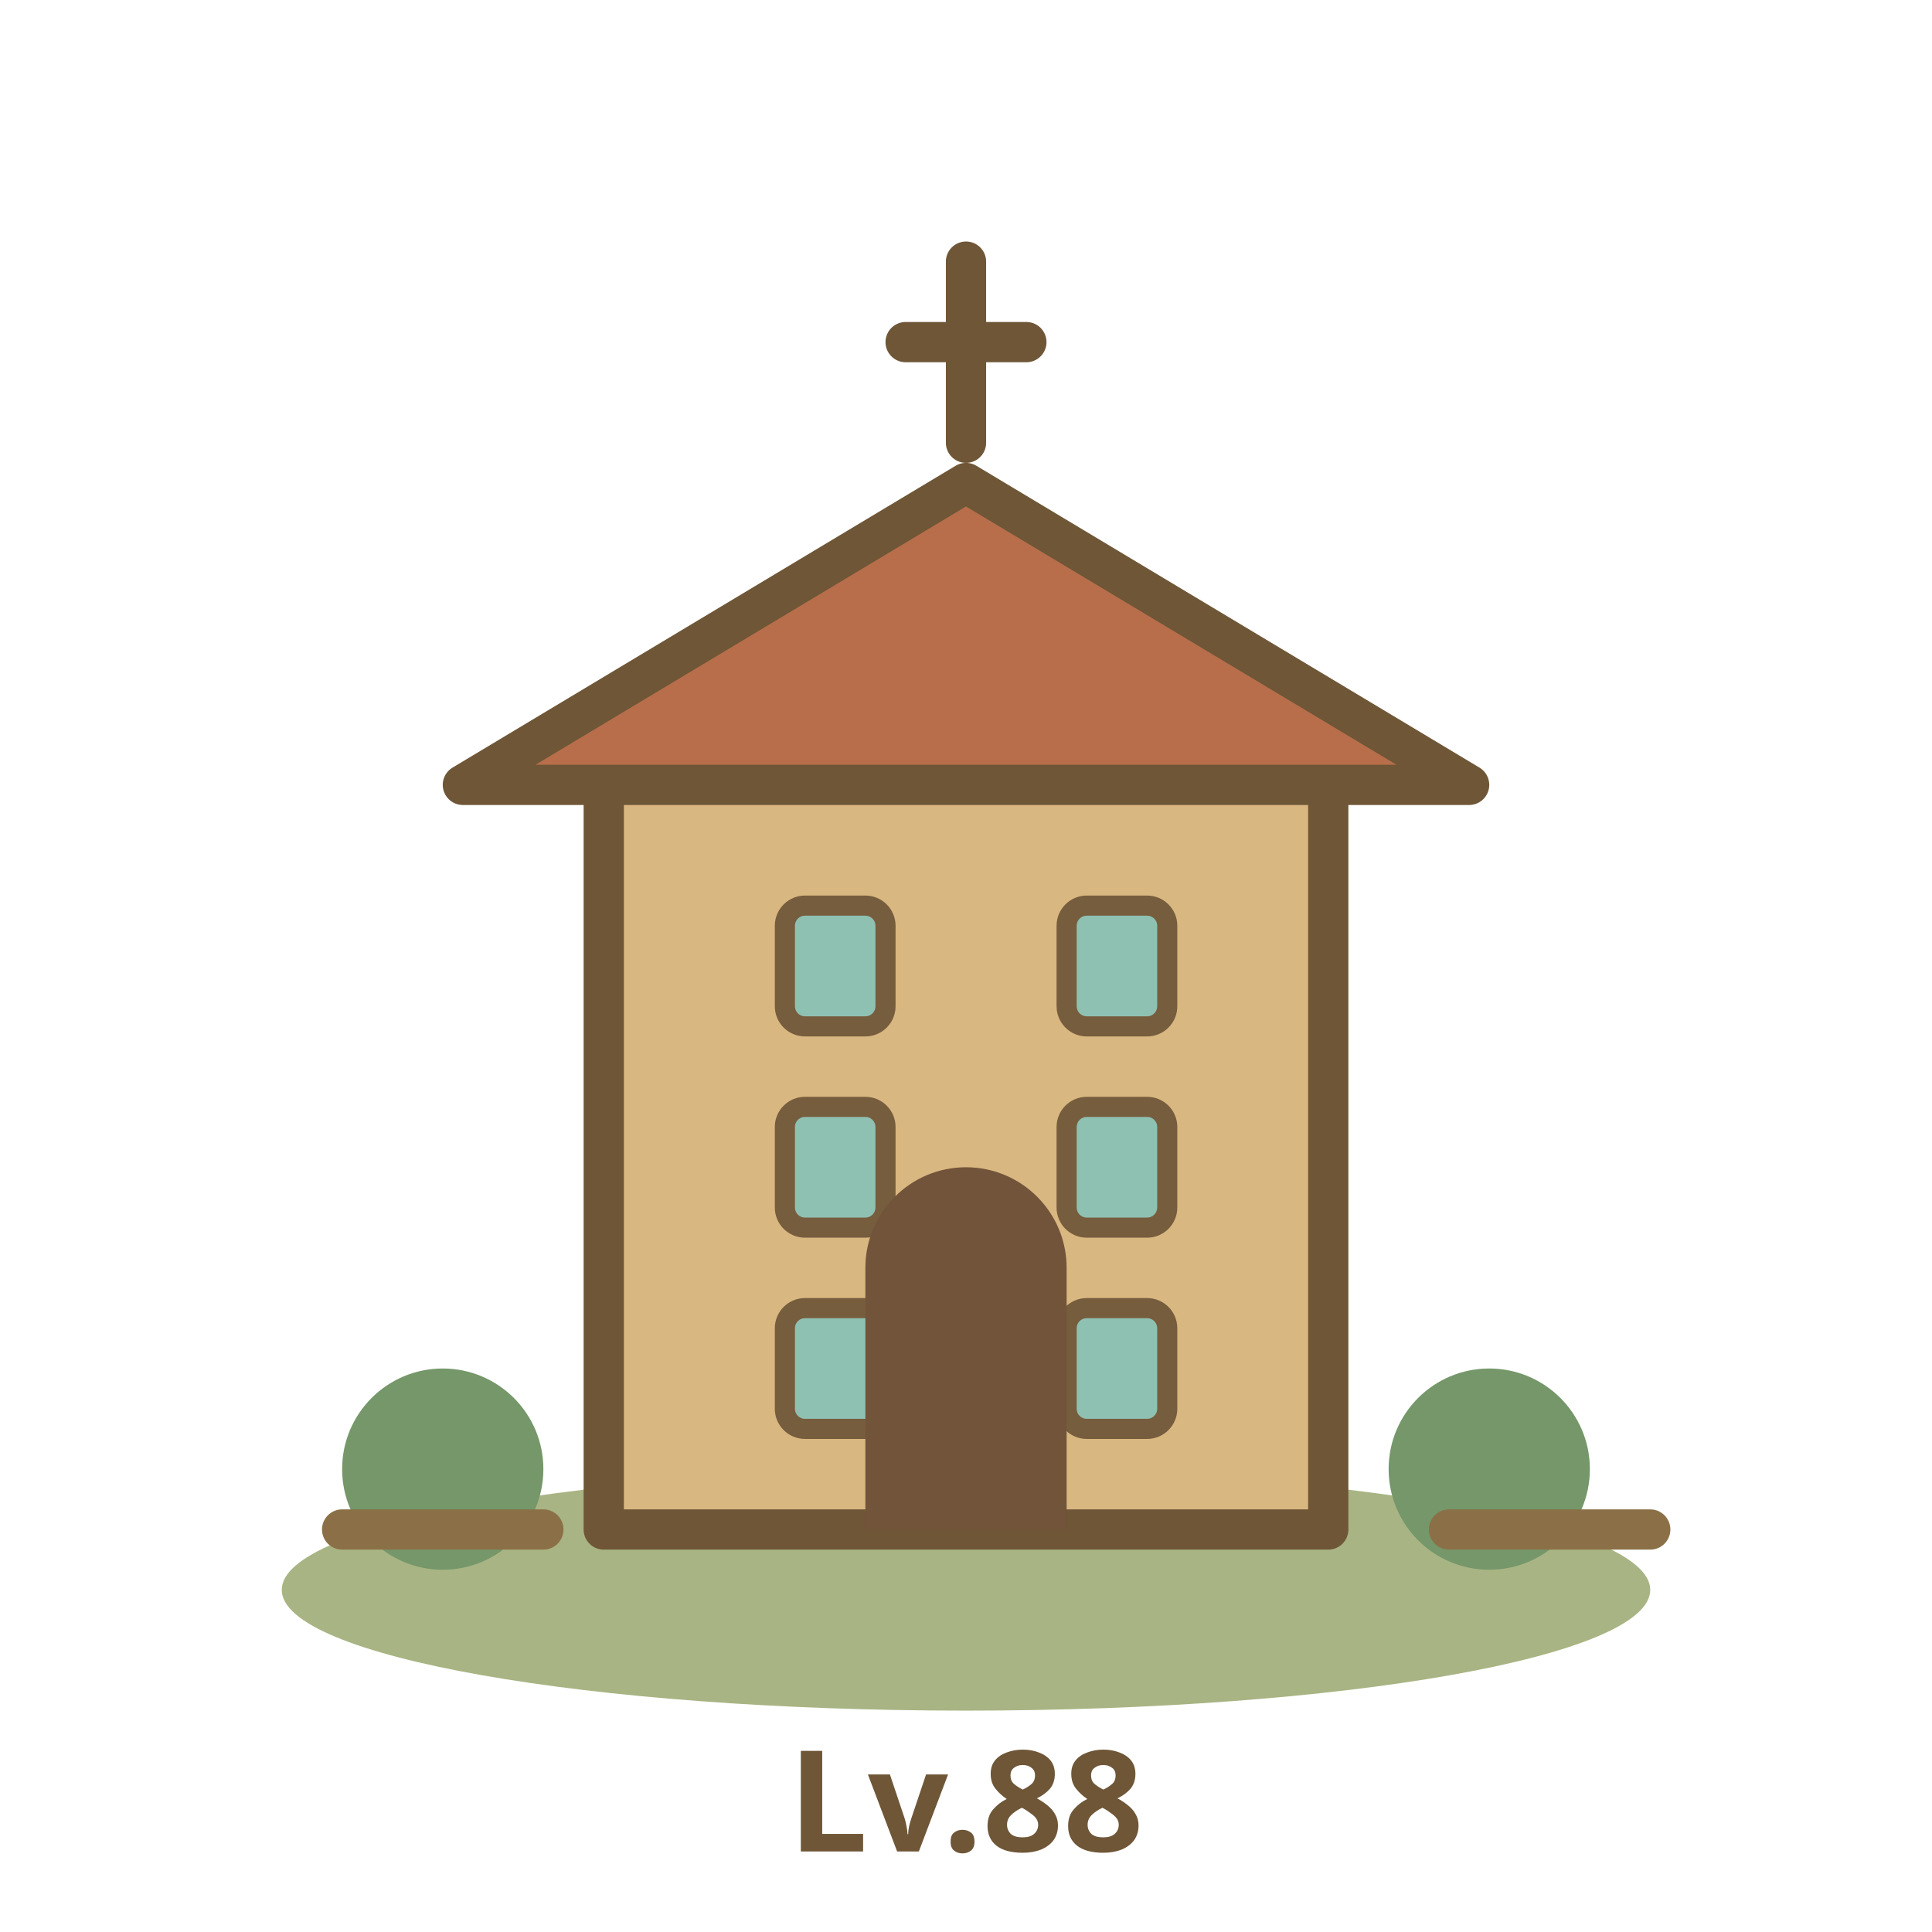
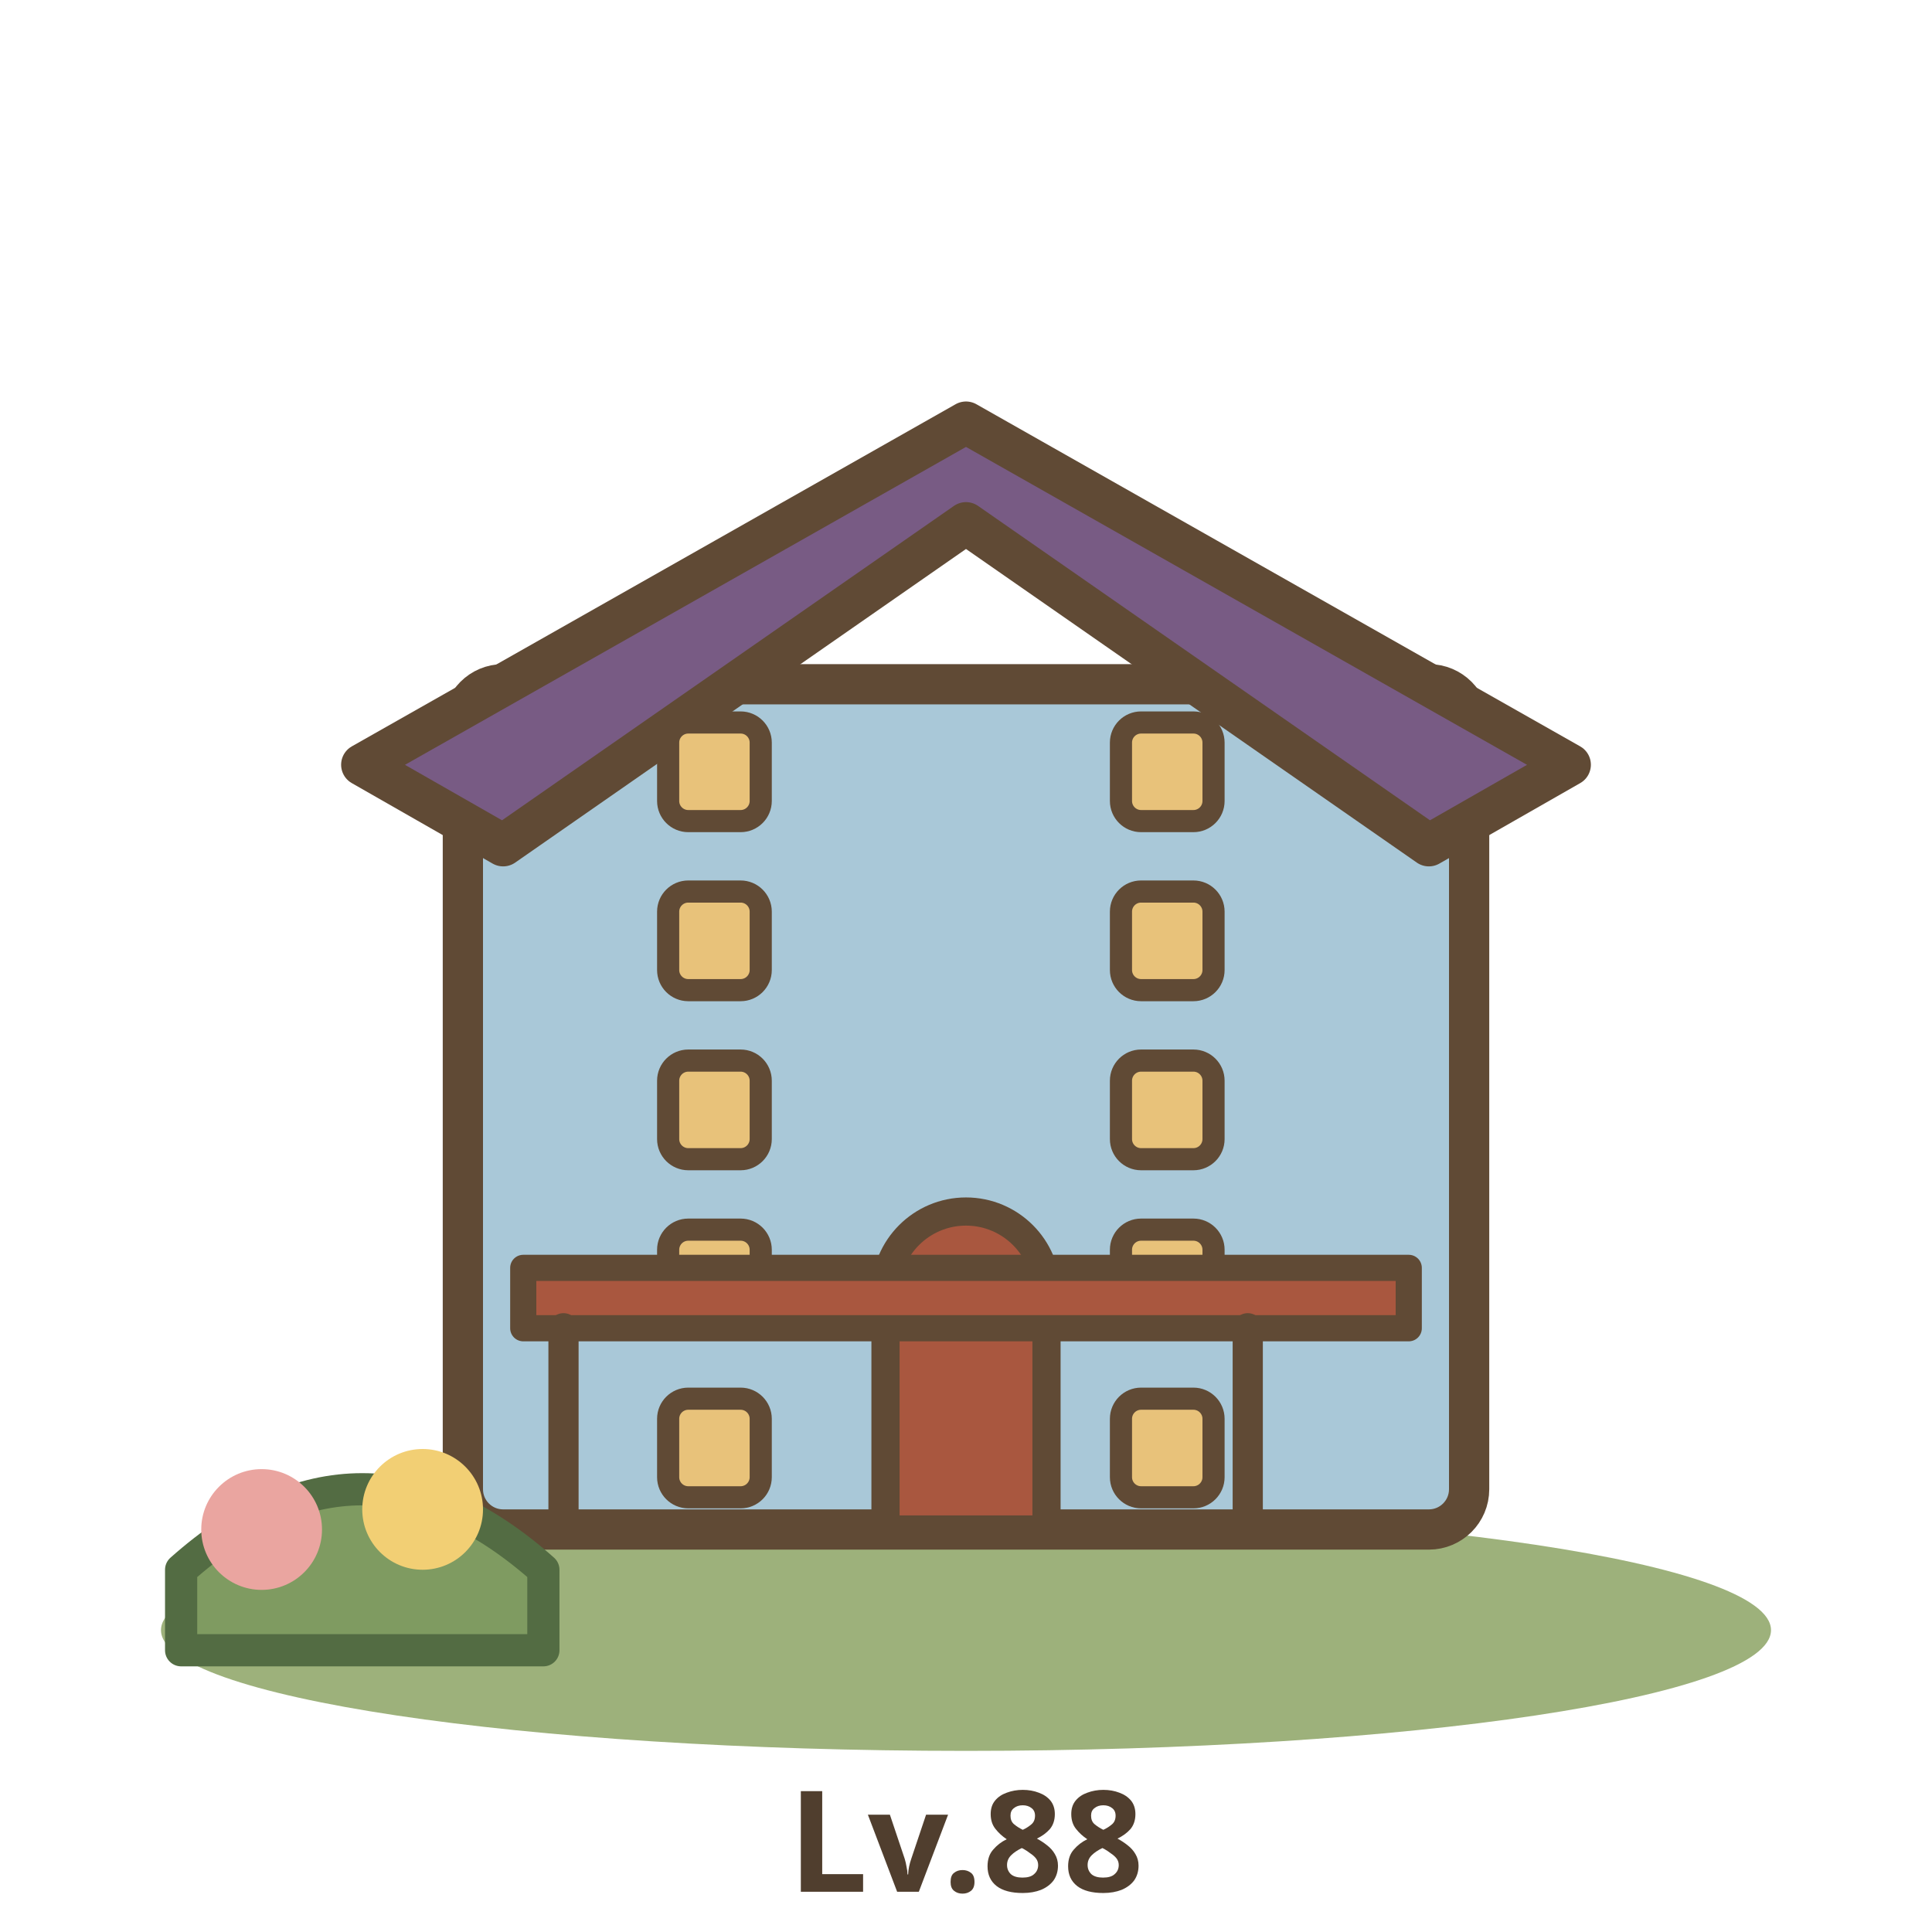
<svg xmlns="http://www.w3.org/2000/svg" width="96" height="96" viewBox="0 0 96 96">
  <g stroke-linecap="round" stroke-linejoin="round">
-     <ellipse cx="48" cy="79" rx="34" ry="6" fill="#A8B483" />
-     <path d="M30 38h36v38h-36Z" fill="#D9B780" stroke="#6E5637" stroke-width="2" />
-     <path d="M23 39 48 24 73 39Z" fill="#B86E4A" stroke="#6E5637" stroke-width="2" stroke-linejoin="round" />
-     <rect x="39" y="45" width="5" height="6" rx="1" fill="#8FC1B3" stroke="#765D3E" stroke-width="1" />
-     <rect x="53" y="45" width="5" height="6" rx="1" fill="#8FC1B3" stroke="#765D3E" stroke-width="1" />
-     <rect x="39" y="55" width="5" height="6" rx="1" fill="#8FC1B3" stroke="#765D3E" stroke-width="1" />
-     <rect x="53" y="55" width="5" height="6" rx="1" fill="#8FC1B3" stroke="#765D3E" stroke-width="1" />
-     <rect x="39" y="65" width="5" height="6" rx="1" fill="#8FC1B3" stroke="#765D3E" stroke-width="1" />
-     <rect x="53" y="65" width="5" height="6" rx="1" fill="#8FC1B3" stroke="#765D3E" stroke-width="1" />
-     <path d="M43 76V63a5 5 0 0 1 10 0v13" fill="#72543B" />
-     <circle cx="22" cy="73" r="5" fill="#75976A" />
-     <circle cx="74" cy="73" r="5" fill="#75976A" />
-     <path d="M17 76h10m45 0h10" stroke="#8B7047" stroke-width="2" stroke-linecap="round" />
-     <path d="M48 22v-9m-3 4h6" stroke="#6E5637" stroke-width="2" stroke-linecap="round" />
-     <text x="48" y="92" text-anchor="middle" font-family="sans-serif" font-size="7" font-weight="700" fill="#6E5637">Lv.88</text>
+     <ellipse cx="48" cy="81" rx="40" ry="6" fill="#9DB17B" />
+     <rect x="23.0" y="34.0" width="50.0" height="42.0" rx="2" fill="#A9C8D8" stroke="#604A35" stroke-width="2" />
+     <path d="M18.0 38.0 L48 21.0 L78.0 38.0 L71.0 42.0 L48 26.0 L25.0 42.0 Z" fill="#785B84" stroke="#604A35" stroke-width="2.1" />
+     <path d="M9 78q9-8 18 0v4H9Z" fill="#7F9B61" stroke="#536C43" stroke-width="1.6" />
+     <circle cx="13" cy="76" r="3" fill="#EAA5A0" />
+     <circle cx="21" cy="75" r="3" fill="#F2CF74" />
+     <rect x="33.2" y="35.9" width="4.6" height="4.9" rx="1" fill="#E8C27A" stroke="#604A35" stroke-width="1.1" />
+     <rect x="55.7" y="35.9" width="4.6" height="4.9" rx="1" fill="#E8C27A" stroke="#604A35" stroke-width="1.1" />
+     <rect x="33.2" y="44.3" width="4.6" height="4.9" rx="1" fill="#E8C27A" stroke="#604A35" stroke-width="1.1" />
+     <rect x="55.7" y="44.3" width="4.6" height="4.9" rx="1" fill="#E8C27A" stroke="#604A35" stroke-width="1.1" />
+     <rect x="33.2" y="52.7" width="4.6" height="4.9" rx="1" fill="#E8C27A" stroke="#604A35" stroke-width="1.1" />
+     <rect x="55.7" y="52.7" width="4.6" height="4.9" rx="1" fill="#E8C27A" stroke="#604A35" stroke-width="1.1" />
+     <rect x="33.2" y="61.1" width="4.6" height="4.9" rx="1" fill="#E8C27A" stroke="#604A35" stroke-width="1.1" />
+     <rect x="55.7" y="61.1" width="4.6" height="4.9" rx="1" fill="#E8C27A" stroke="#604A35" stroke-width="1.1" />
+     <rect x="33.2" y="69.5" width="4.6" height="4.9" rx="1" fill="#E8C27A" stroke="#604A35" stroke-width="1.1" />
+     <rect x="55.7" y="69.5" width="4.6" height="4.9" rx="1" fill="#E8C27A" stroke="#604A35" stroke-width="1.1" />
+     <path d="M44 76v-11.8a4 4 0 0 1 8 0v11.8Z" fill="#A9573F" stroke="#604A35" stroke-width="1.4" />
+     <path d="M26.0 63h44.0v3h-44.0Z" fill="#A9573F" stroke="#604A35" stroke-width="1.3" />
+     <path d="M28.0 66v9m34.0 -9v9" stroke="#604A35" stroke-width="1.5" />
+     <text x="48" y="94" text-anchor="middle" font-family="sans-serif" font-size="7" font-weight="700" fill="#503E2E">Lv.88</text>
  </g>
</svg>
